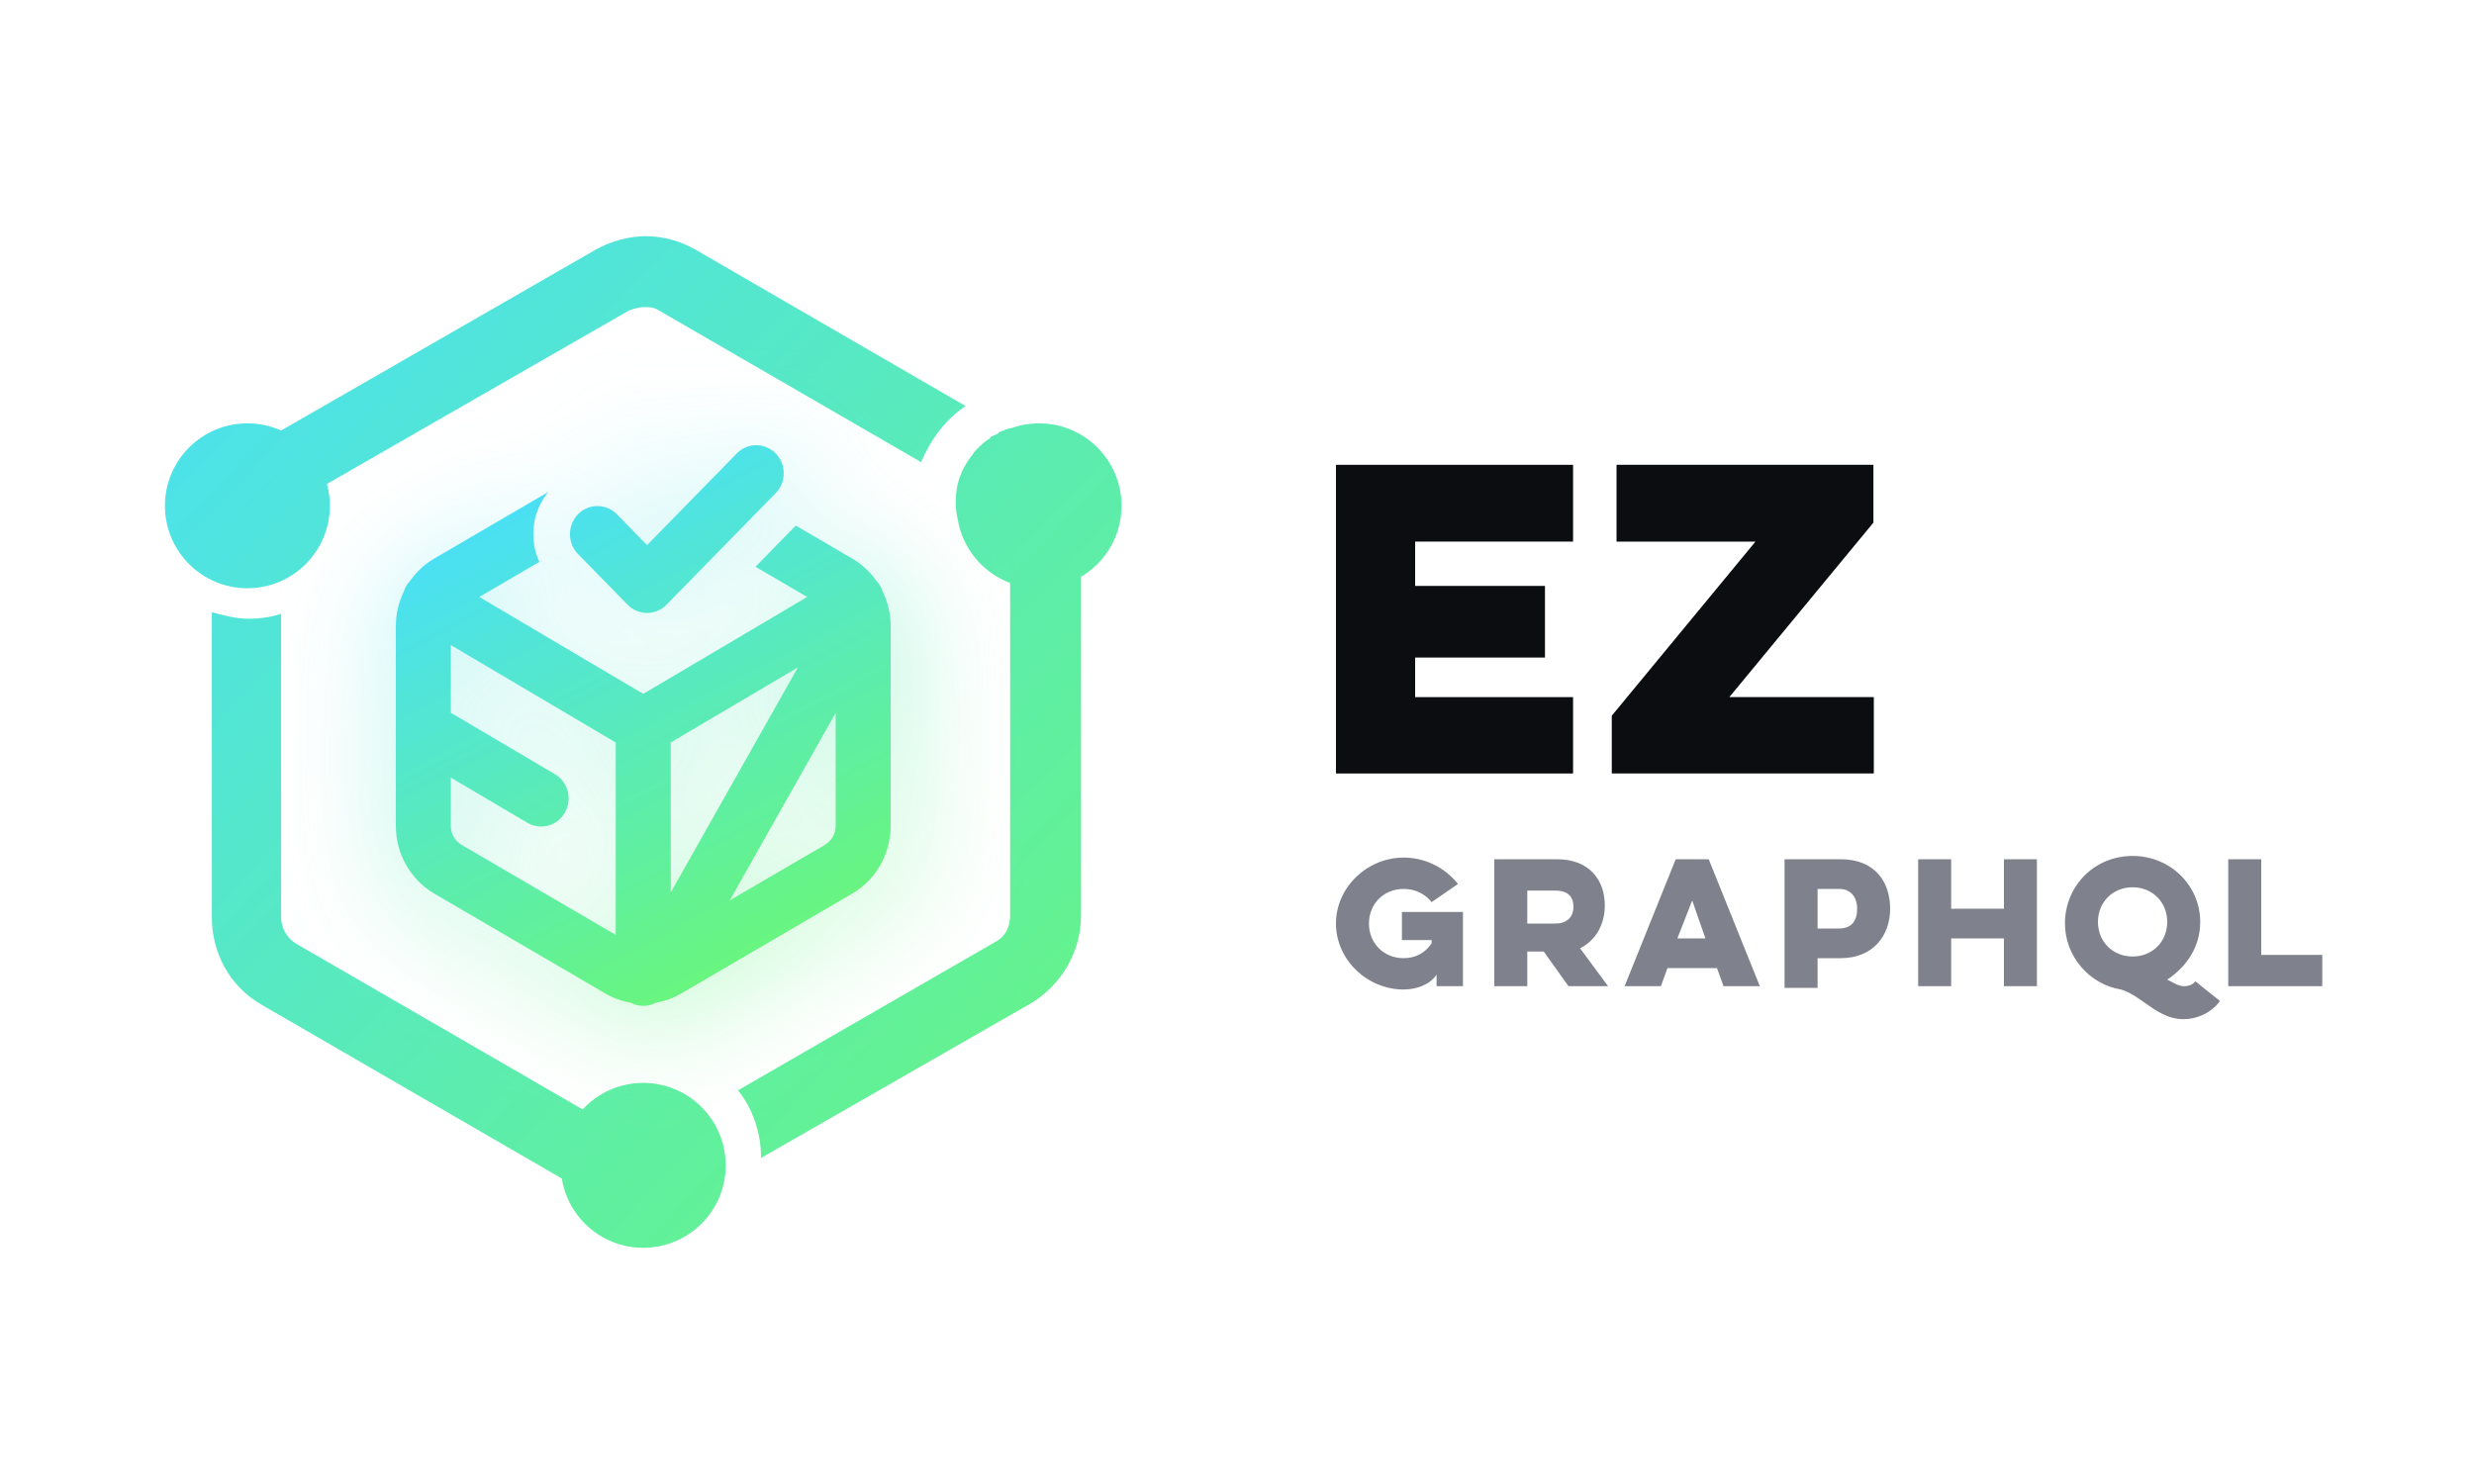
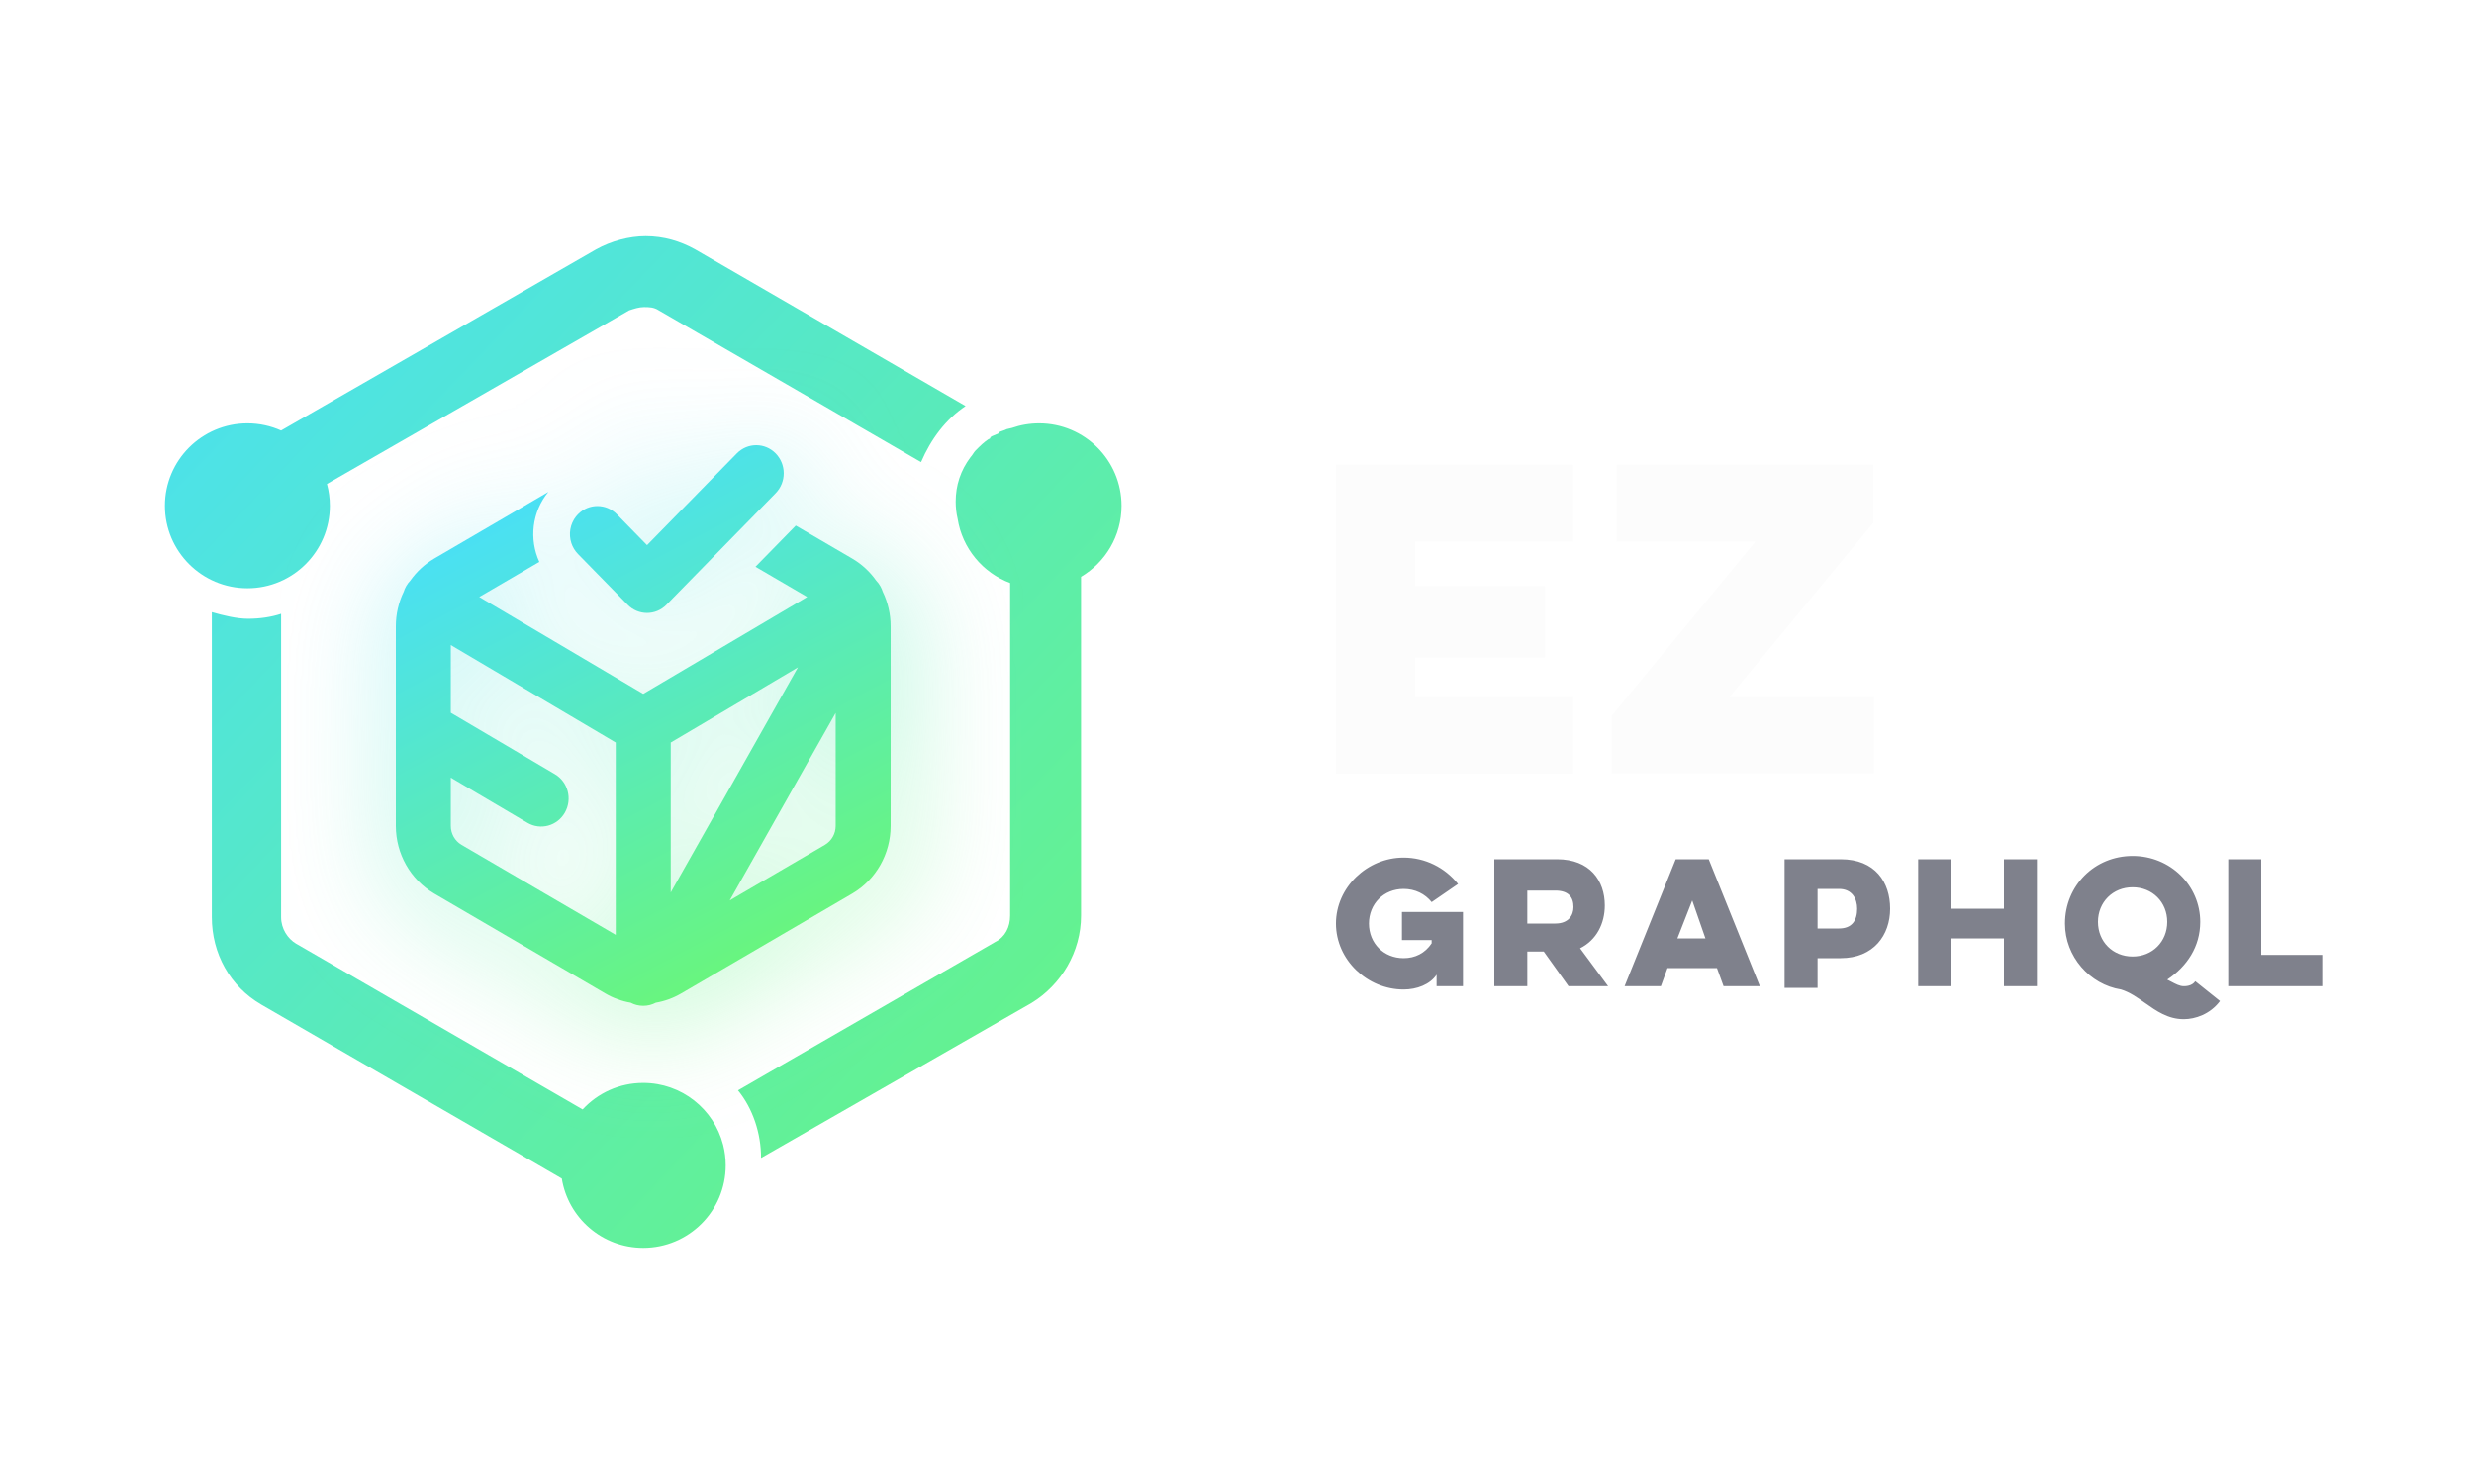
<svg xmlns="http://www.w3.org/2000/svg" width="150" height="90" viewBox="0 0 150 90" fill="none">
  <path d="M15 25.675C15.728 25.675 16.419 25.831 17.043 26.11L36.144 15.125C37.044 14.625 38.144 14.325 39.144 14.325C40.244 14.325 41.244 14.625 42.144 15.125L58.544 24.625C57.344 25.425 56.444 26.625 55.844 28.025L39.944 18.825C39.644 18.625 39.344 18.625 39.044 18.625C38.744 18.625 38.444 18.725 38.144 18.825L19.823 29.35C19.938 29.772 20 30.216 20 30.675C20 33.437 17.761 35.675 15 35.675C12.239 35.675 10 33.437 10 30.675C10 27.914 12.239 25.675 15 25.675Z" fill="url(#paint0_linear)" />
  <path d="M61.349 25.954C61.866 25.773 62.422 25.675 63 25.675C65.761 25.675 68 27.914 68 30.675C68 32.508 67.014 34.11 65.544 34.98V55.525C65.544 57.725 64.344 59.725 62.544 60.825L46.144 70.225C46.144 68.725 45.644 67.225 44.744 66.125L60.344 57.125C60.944 56.825 61.244 56.225 61.244 55.525V35.358C59.585 34.735 58.344 33.256 58.061 31.459C57.984 31.128 57.944 30.782 57.944 30.425C57.944 29.425 58.244 28.525 58.844 27.725C58.894 27.675 58.944 27.6 58.994 27.525C59.044 27.45 59.094 27.375 59.144 27.325C59.444 27.025 59.644 26.825 59.944 26.625C59.944 26.625 60.044 26.625 60.044 26.525C60.106 26.463 60.167 26.439 60.253 26.407C60.306 26.387 60.367 26.363 60.444 26.325C60.444 26.325 60.544 26.325 60.544 26.225C60.644 26.175 60.719 26.15 60.794 26.125C60.869 26.1 60.944 26.075 61.044 26.025C61.14 26.001 61.242 25.977 61.349 25.954Z" fill="url(#paint1_linear)" />
  <path d="M43.844 69.43C43.946 69.828 44 70.245 44 70.675C44 73.436 41.761 75.675 39 75.675C36.51 75.675 34.445 73.855 34.063 71.473L15.844 60.925C13.944 59.825 12.844 57.825 12.844 55.625V37.125C13.544 37.325 14.344 37.525 15.044 37.525C15.744 37.525 16.444 37.425 17.044 37.225V55.625C17.044 56.325 17.444 56.925 17.944 57.225L35.326 67.283C36.24 66.294 37.548 65.675 39 65.675C41.329 65.675 43.286 67.267 43.842 69.423L43.844 69.425L43.844 69.43Z" fill="url(#paint2_linear)" />
  <g opacity="0.3" filter="url(#filter0_f)">
    <path d="M48.333 30.079C49.049 29.375 49.049 28.233 48.333 27.528C47.617 26.824 46.457 26.824 45.741 27.528L39.755 33.417L37.741 31.436C37.025 30.732 35.864 30.732 35.148 31.436C35.103 31.48 35.061 31.526 35.022 31.573C34.615 32.064 34.51 32.717 34.708 33.292C34.796 33.546 34.942 33.784 35.148 33.987L38.458 37.243C39.174 37.948 40.335 37.948 41.051 37.243L48.333 30.079Z" fill="url(#paint3_linear)" />
    <path d="M36.958 27.873C38.508 26.994 40.412 26.981 41.973 27.834L39.755 30.016L39.469 29.736C38.452 28.735 37.051 28.344 35.733 28.561L36.958 27.873Z" fill="url(#paint4_linear)" />
    <path fill-rule="evenodd" clip-rule="evenodd" d="M25.553 34.284L33.172 30.001C32.078 31.276 31.877 33.04 32.569 34.495L28.565 36.745L39.5 42.968L50.435 36.745L46.985 34.806L49.673 32.162L53.454 34.288C54.086 34.647 54.621 35.128 55.035 35.692C55.14 35.798 55.234 35.918 55.314 36.053C55.381 36.168 55.435 36.288 55.474 36.409C55.814 37.086 55.999 37.841 56 38.621L56 38.623L56 51.451C55.998 53.239 55.028 54.89 53.454 55.785L53.447 55.788L42.046 62.197L42.042 62.2C41.508 62.503 40.931 62.703 40.34 62.8C40.088 62.928 39.803 63 39.5 63C39.197 63 38.912 62.928 38.66 62.8C38.069 62.703 37.492 62.503 36.958 62.2L36.954 62.197L25.553 55.788L25.546 55.785C23.972 54.89 23.002 53.239 23 51.451V38.621C23.001 37.841 23.186 37.086 23.526 36.41C23.565 36.288 23.619 36.168 23.686 36.053C23.765 35.918 23.86 35.797 23.965 35.691C24.379 35.128 24.914 34.647 25.546 34.288L25.553 34.284ZM45.267 56.232L51.62 52.66L51.623 52.659C52.062 52.408 52.332 51.948 52.333 51.449L52.333 51.447V44.191L45.267 56.232ZM41.333 55.72V46.092L49.817 41.265L41.333 55.72ZM37.667 46.093V58.444L27.38 52.66L27.377 52.659C26.938 52.408 26.668 51.947 26.667 51.448V48.346L31.773 51.246C32.65 51.745 33.772 51.449 34.278 50.586C34.784 49.724 34.484 48.621 33.607 48.123L26.667 44.181V39.833L37.667 46.093Z" fill="url(#paint5_linear)" />
  </g>
  <path d="M47.03 29.908C47.681 29.243 47.681 28.164 47.03 27.499C46.38 26.834 45.324 26.834 44.673 27.499L39.231 33.061L37.401 31.19C36.75 30.524 35.695 30.524 35.044 31.19C35.003 31.231 34.965 31.274 34.929 31.319C34.559 31.783 34.464 32.4 34.644 32.942C34.723 33.182 34.857 33.407 35.044 33.599L38.053 36.674C38.704 37.339 39.759 37.339 40.41 36.674L47.03 29.908Z" fill="url(#paint6_linear)" />
  <path fill-rule="evenodd" clip-rule="evenodd" d="M26.321 33.879L33.247 29.834C32.253 31.039 32.07 32.704 32.699 34.078L29.059 36.204L39 42.081L48.941 36.204L45.805 34.372L48.248 31.875L51.685 33.883C52.26 34.222 52.746 34.677 53.122 35.209C53.219 35.309 53.304 35.423 53.376 35.55C53.438 35.659 53.486 35.772 53.522 35.887C53.831 36.526 53.999 37.239 54 37.976L54 37.977L54 50.092C53.998 51.781 53.116 53.341 51.685 54.185L51.679 54.189L41.315 60.242L41.311 60.244C40.825 60.53 40.3 60.719 39.764 60.811C39.535 60.932 39.275 61 39 61C38.725 61 38.465 60.932 38.236 60.811C37.7 60.719 37.175 60.53 36.689 60.244L36.685 60.242L26.321 54.189L26.315 54.185C24.884 53.341 24.002 51.781 24 50.092V37.976C24.001 37.239 24.169 36.526 24.478 35.887C24.514 35.772 24.562 35.659 24.624 35.55C24.696 35.423 24.782 35.309 24.878 35.209C25.254 34.677 25.74 34.222 26.315 33.883L26.321 33.879ZM44.242 54.608L50.019 51.235L50.021 51.233C50.42 50.997 50.666 50.562 50.667 50.09L50.667 50.089V43.236L44.242 54.608ZM40.667 54.125V45.032L48.379 40.472L40.667 54.125ZM37.333 45.032V56.697L27.982 51.235L27.979 51.233C27.58 50.997 27.334 50.561 27.333 50.09V47.16L31.976 49.899C32.773 50.37 33.792 50.091 34.252 49.276C34.713 48.461 34.44 47.419 33.642 46.949L27.333 43.226V39.12L37.333 45.032Z" fill="url(#paint7_linear)" />
-   <path d="M81 46.91H95.376V42.278H85.8V39.878H93.672V35.534H85.8V32.846H95.376V28.19H81V46.91Z" fill="#0B0D11" />
-   <path d="M98.011 32.846H106.435L97.723 43.406V46.91H113.611V42.278H104.851L113.587 31.694V28.19H98.011V32.846Z" fill="#0B0D11" />
+   <path d="M81 46.91H95.376V42.278H85.8V39.878H93.672V35.534H85.8V32.846H95.376V28.19H81V46.91Z" fill="#FCFCFC" />
+   <path d="M98.011 32.846H106.435L97.723 43.406V46.91H113.611V42.278H104.851L113.587 31.694V28.19H98.011V32.846Z" fill="#FCFCFC" />
  <path fill-rule="evenodd" clip-rule="evenodd" d="M129.3 51.91C131.6 51.91 133.4 53.71 133.4 55.91C133.4 57.41 132.6 58.61 131.4 59.41C131.483 59.452 131.563 59.493 131.638 59.533C131.925 59.685 132.163 59.81 132.4 59.81H132.4C132.5 59.81 132.9 59.81 133.1 59.51L134.6 60.71C134 61.51 133.1 61.81 132.4 61.81C131.446 61.81 130.741 61.312 130.051 60.825C129.584 60.496 129.125 60.172 128.6 60.01C126.7 59.71 125.2 58.01 125.2 56.01C125.2 53.71 127 51.91 129.3 51.91ZM129.3 58.01C130.5 58.01 131.4 57.11 131.4 55.91C131.4 54.71 130.5 53.81 129.3 53.81C128.1 53.81 127.2 54.71 127.2 55.91C127.2 57.11 128.1 58.01 129.3 58.01ZM85 55.31H88.7V59.81H87.1V59.11C86.7 59.71 85.9 60.01 85.1 60.01C82.9 60.01 81 58.21 81 56.01C81 53.81 82.9 52.01 85.1 52.01C86.4 52.01 87.6 52.61 88.4 53.61L86.8 54.71C86.4 54.21 85.8 53.91 85.1 53.91C83.9 53.91 83 54.81 83 56.01C83 57.21 83.9 58.11 85.1 58.11C85.8 58.11 86.4 57.81 86.8 57.21V57.01H85V55.31ZM94.4 52.11C96.4 52.11 97.3 53.41 97.3 54.91C97.3 56.01 96.8 57.01 95.8 57.51L97.5 59.81H95.1L93.6 57.71H92.6V59.81H90.6V52.11H94.4ZM92.6 54.01V56.01H94.3C95.1 56.01 95.4 55.51 95.4 55.01C95.4 54.41 95.1 54.01 94.3 54.01H92.6ZM106.7 59.81L103.6 52.11H101.6L98.5 59.81H100.7L101.1 58.71H104.1L104.5 59.81H106.7ZM101.7 56.91L102.6 54.61L103.4 56.91H101.7ZM108.2 52.11H111.6C113.7 52.11 114.6 53.51 114.6 55.11C114.6 56.71 113.6 58.11 111.6 58.11H110.2V59.91H108.2V52.11ZM110.2 53.91V56.31H111.5C112.3 56.31 112.6 55.81 112.6 55.11C112.6 54.51 112.3 53.91 111.5 53.91H110.2ZM123.5 59.81V52.11H121.5V55.11H118.3V52.11H116.3V59.81H118.3V56.91H121.5V59.81H123.5ZM137.1 52.11H135.1V59.81H140.8V57.91H137.1V52.11Z" fill="#7F818C" />
  <defs>
    <filter id="filter0_f" x="17" y="21" width="45" height="48" filterUnits="userSpaceOnUse" color-interpolation-filters="sRGB">
      <feFlood flood-opacity="0" result="BackgroundImageFix" />
      <feBlend mode="normal" in="SourceGraphic" in2="BackgroundImageFix" result="shape" />
      <feGaussianBlur stdDeviation="3" result="effect1_foregroundBlur" />
    </filter>
    <linearGradient id="paint0_linear" x1="3.465" y1="12.152" x2="95.501" y2="99.671" gradientUnits="userSpaceOnUse">
      <stop stop-color="#47DEFF" />
      <stop offset="1" stop-color="#77FF47" />
    </linearGradient>
    <linearGradient id="paint1_linear" x1="3.465" y1="12.152" x2="95.501" y2="99.671" gradientUnits="userSpaceOnUse">
      <stop stop-color="#47DEFF" />
      <stop offset="1" stop-color="#77FF47" />
    </linearGradient>
    <linearGradient id="paint2_linear" x1="3.465" y1="12.152" x2="95.501" y2="99.671" gradientUnits="userSpaceOnUse">
      <stop stop-color="#47DEFF" />
      <stop offset="1" stop-color="#77FF47" />
    </linearGradient>
    <linearGradient id="paint3_linear" x1="33.004" y1="26.619" x2="56.238" y2="72.508" gradientUnits="userSpaceOnUse">
      <stop stop-color="#47DEFF" />
      <stop offset="1" stop-color="#77FF47" />
    </linearGradient>
    <linearGradient id="paint4_linear" x1="33.004" y1="26.619" x2="56.238" y2="72.508" gradientUnits="userSpaceOnUse">
      <stop stop-color="#47DEFF" />
      <stop offset="1" stop-color="#77FF47" />
    </linearGradient>
    <linearGradient id="paint5_linear" x1="33.004" y1="26.619" x2="56.238" y2="72.508" gradientUnits="userSpaceOnUse">
      <stop stop-color="#47DEFF" />
      <stop offset="1" stop-color="#77FF47" />
    </linearGradient>
    <linearGradient id="paint6_linear" x1="33.095" y1="26.64" x2="55.528" y2="69.29" gradientUnits="userSpaceOnUse">
      <stop stop-color="#47DEFF" />
      <stop offset="1" stop-color="#77FF47" />
    </linearGradient>
    <linearGradient id="paint7_linear" x1="33.095" y1="26.64" x2="55.528" y2="69.29" gradientUnits="userSpaceOnUse">
      <stop stop-color="#47DEFF" />
      <stop offset="1" stop-color="#77FF47" />
    </linearGradient>
  </defs>
</svg>
